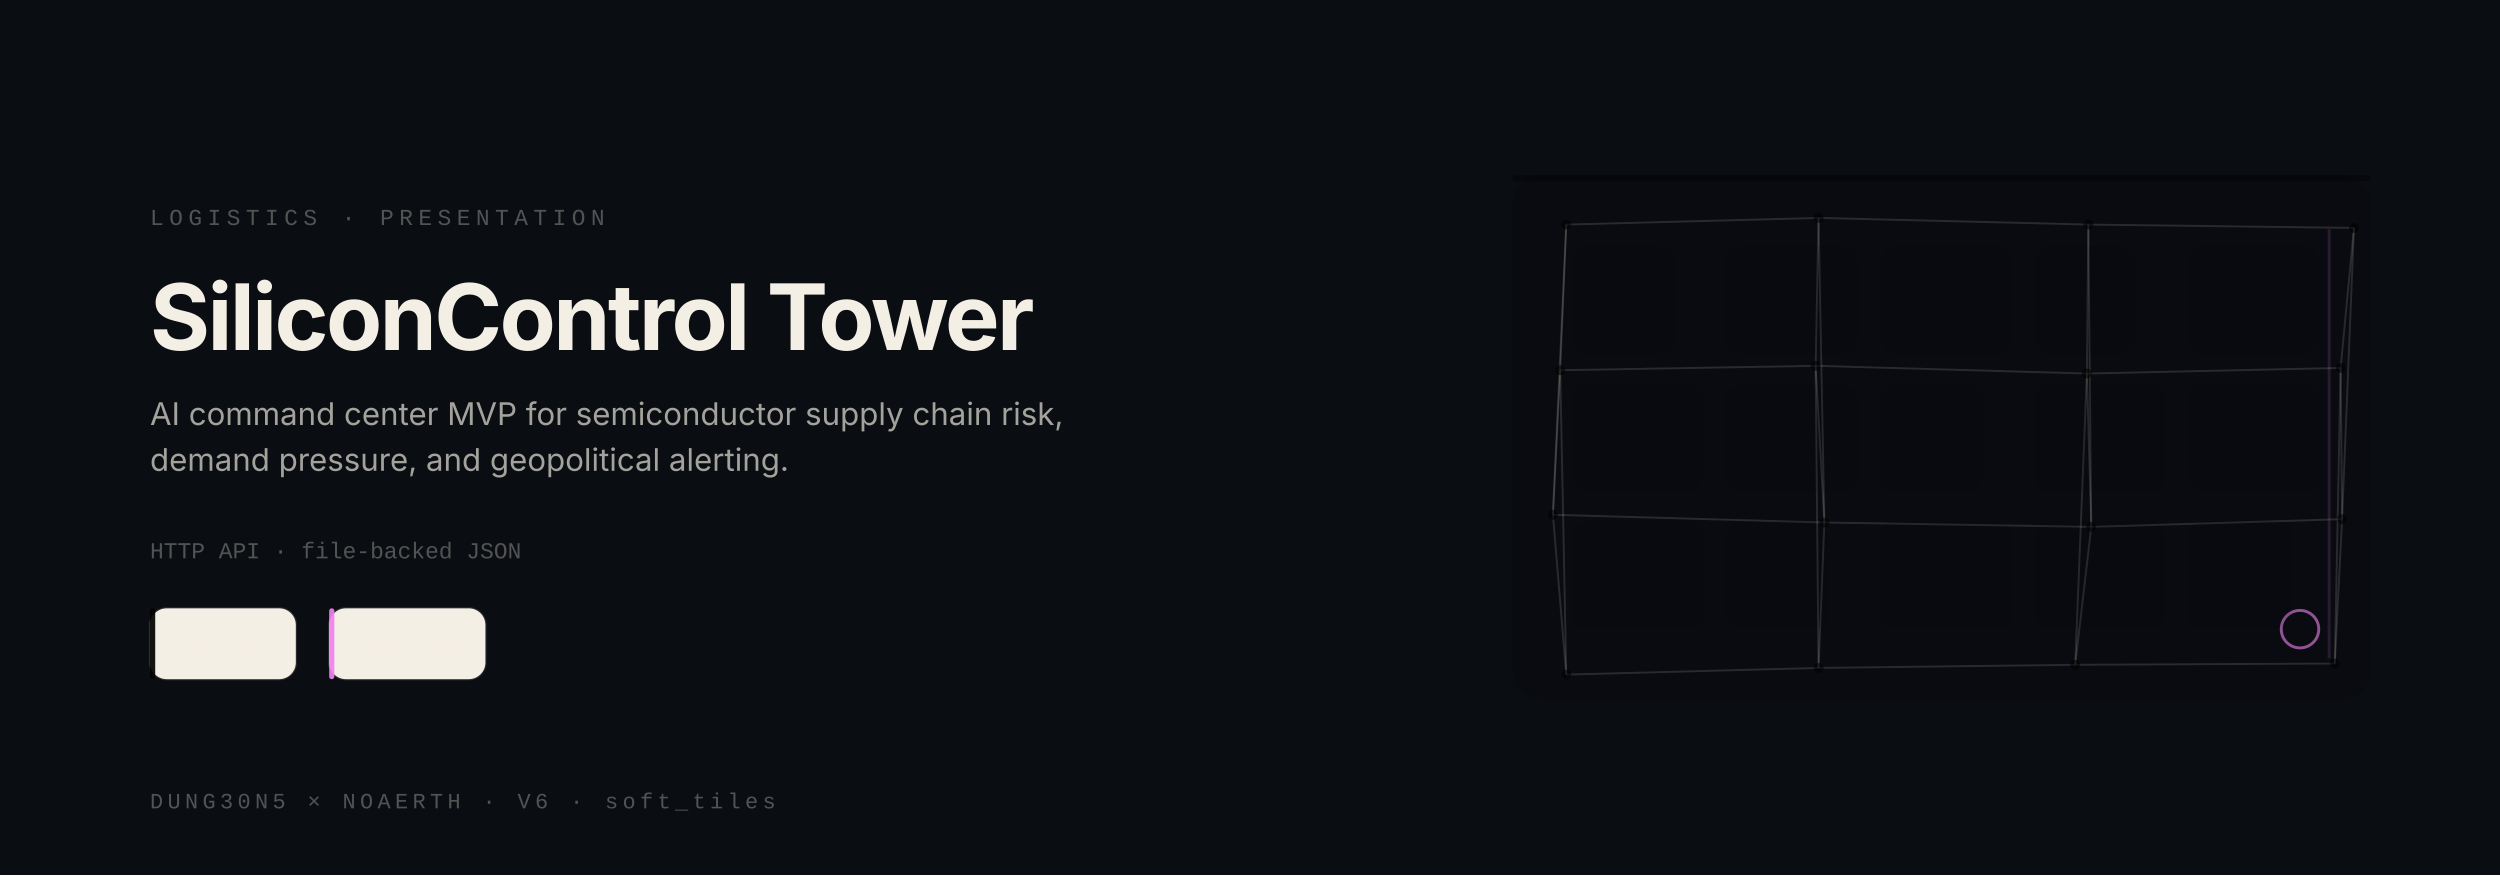
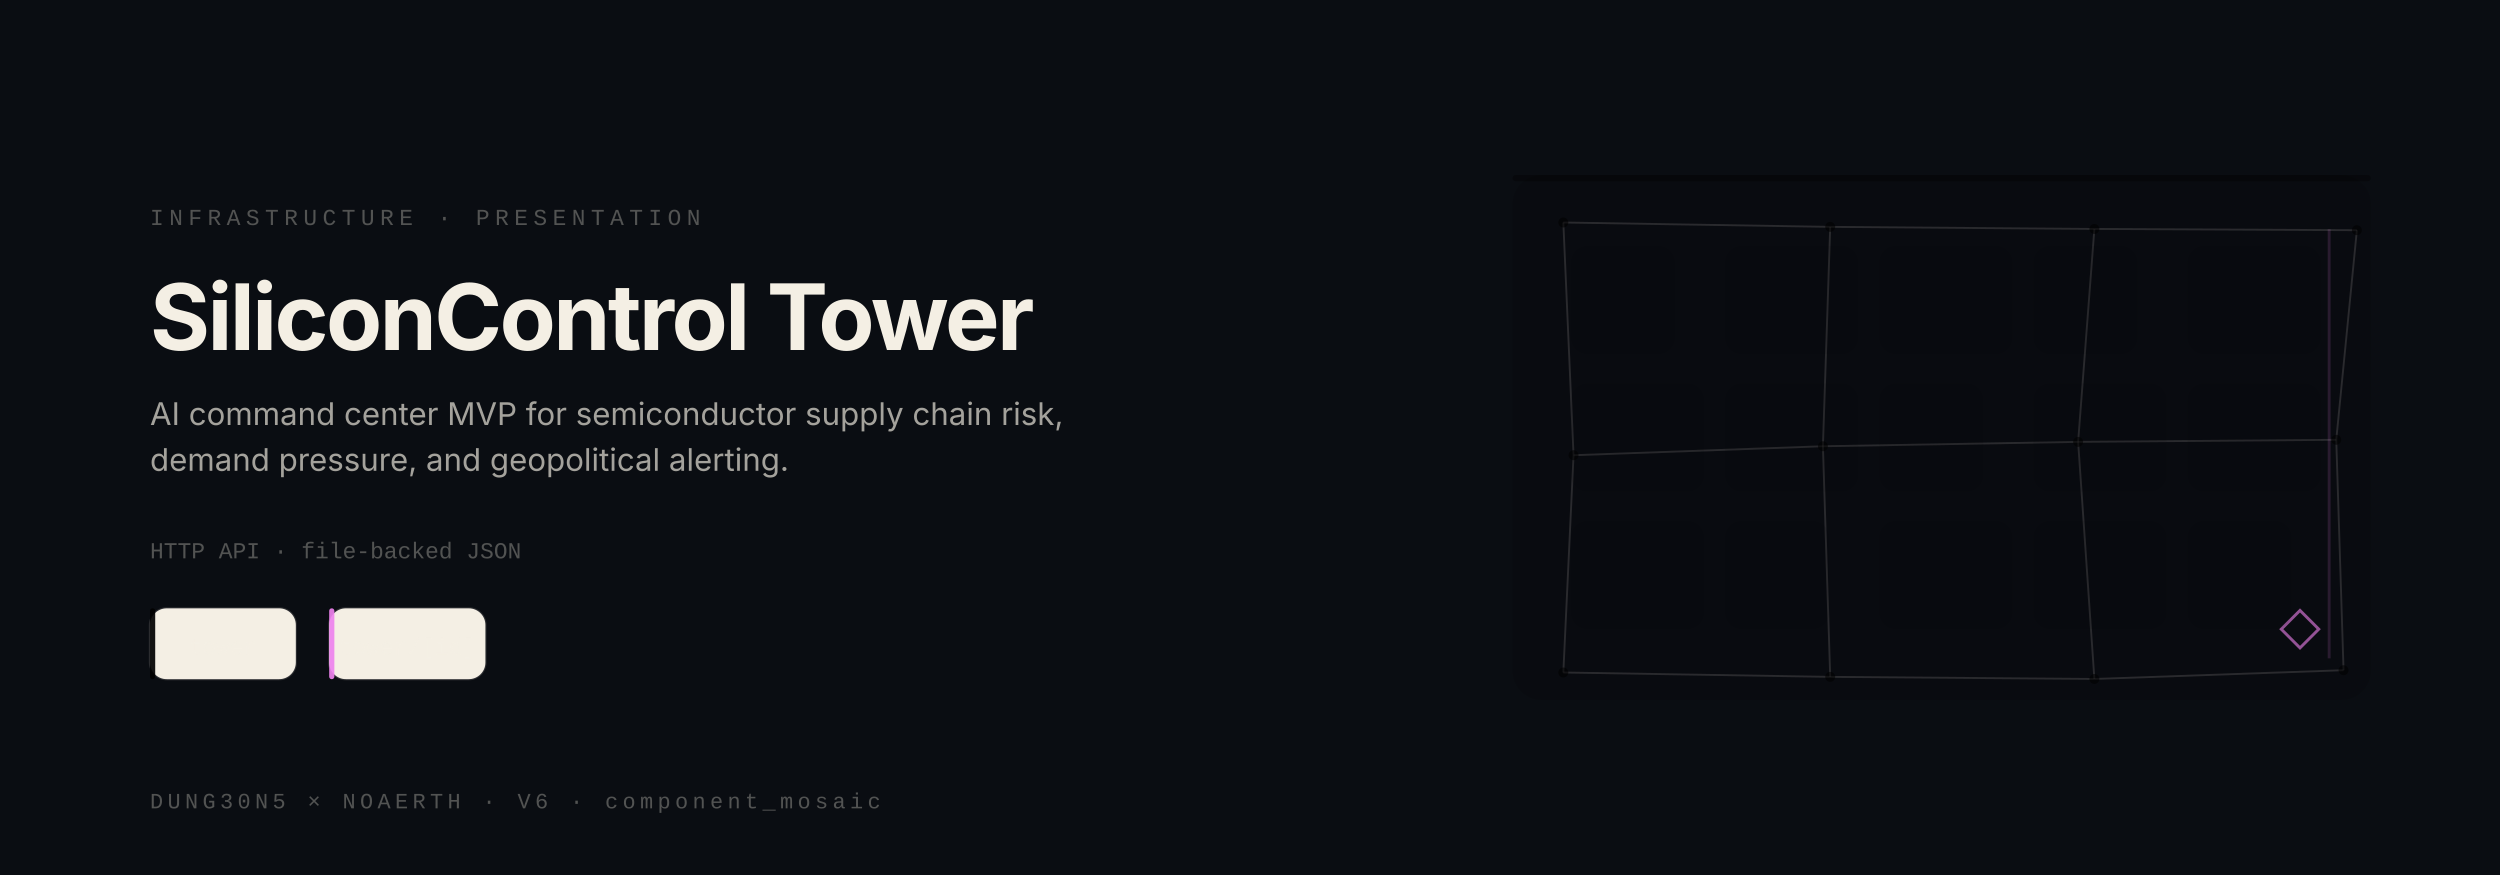
<svg xmlns="http://www.w3.org/2000/svg" viewBox="0 0 1200 420" width="1200" height="420" role="img" aria-label="SiliconControl Tower: a composed grid assembles and a sweep resolves it">
  <rect width="1200" height="420" fill="#0a0d12" />
-   <text x="72" y="108" font-family="ui-monospace, SFMono-Regular, Menlo, Monaco, Consolas, 'Liberation Mono', monospace" font-size="11" letter-spacing="2.6" fill="#f4efe44f">LOGISTICS · PRESENTATION</text>
+   <text x="72" y="108" font-family="ui-monospace, SFMono-Regular, Menlo, Monaco, Consolas, 'Liberation Mono', monospace" font-size="11" letter-spacing="2.6" fill="#f4efe44f">INFRASTRUCTURE · PRESENTATION</text>
  <text x="72" y="168" font-family="-apple-system, BlinkMacSystemFont, 'Segoe UI', Inter, Helvetica, Arial, sans-serif" font-size="44" font-weight="660" letter-spacing="-1.2" fill="#f4efe4">SiliconControl Tower</text>
  <text x="72" y="204" font-family="-apple-system, BlinkMacSystemFont, 'Segoe UI', Inter, Helvetica, Arial, sans-serif" font-size="15" fill="#f4efe4a8">AI command center MVP for semiconductor supply chain risk,</text>
  <text x="72" y="226" font-family="-apple-system, BlinkMacSystemFont, 'Segoe UI', Inter, Helvetica, Arial, sans-serif" font-size="15" fill="#f4efe4a8">demand pressure, and geopolitical alerting.</text>
  <text x="72" y="268" font-family="ui-monospace, SFMono-Regular, Menlo, Monaco, Consolas, 'Liberation Mono', monospace" font-size="11" fill="#f4efe44f">HTTP API · file-backed JSON</text>
  <rect x="72.0" y="292.0" width="70.0" height="34.0" rx="8" fill="#f4efe4" stroke="#f4efe424" stroke-width="1.1" />
  <rect x="72.0" y="292.0" width="2.5" height="34.0" rx="1.2" fill="mint" opacity="0.92" />
  <text x="107.0" y="314" font-family="ui-monospace, SFMono-Regular, Menlo, Monaco, Consolas, 'Liberation Mono', monospace" font-size="11" fill="#f4efe4" fill-opacity="0.82" text-anchor="middle">tower</text>
  <rect x="158.0" y="292.0" width="75.0" height="34.0" rx="8" fill="#f4efe4" stroke="#f4efe424" stroke-width="1.1" />
  <rect x="158.0" y="292.0" width="2.5" height="34.0" rx="1.2" fill="violet" opacity="0.92" />
  <text x="195.5" y="314" font-family="ui-monospace, SFMono-Regular, Menlo, Monaco, Consolas, 'Liberation Mono', monospace" font-size="11" fill="#f4efe4" fill-opacity="0.82" text-anchor="middle">tower/[id]</text>
  <rect x="726.0" y="84.0" width="412.0" height="252.0" rx="14" fill="mint" fill-opacity="0.12" />
  <rect x="729.0" y="87.0" width="406.0" height="246.0" rx="12" fill="none" stroke="mint" stroke-width="1" stroke-opacity="0.18" />
-   <line x1="751.8" y1="107.8" x2="872.9" y2="104.6" stroke="#f4efe424" stroke-width="0.9" />
-   <line x1="751.8" y1="107.8" x2="748.9" y2="177.7" stroke="#f4efe424" stroke-width="0.9" />
-   <line x1="751.8" y1="107.8" x2="745.4" y2="247.1" stroke="#f4efe424" stroke-width="0.9" />
-   <line x1="872.9" y1="104.6" x2="1002.4" y2="107.8" stroke="#f4efe424" stroke-width="0.9" />
-   <line x1="872.9" y1="104.6" x2="871.5" y2="175.6" stroke="#f4efe424" stroke-width="0.9" />
-   <line x1="872.9" y1="104.6" x2="875.7" y2="250.8" stroke="#f4efe424" stroke-width="0.9" />
-   <line x1="1002.4" y1="107.8" x2="1129.9" y2="109.4" stroke="#f4efe424" stroke-width="0.9" />
-   <line x1="1002.4" y1="107.8" x2="1001.7" y2="179.3" stroke="#f4efe424" stroke-width="0.9" />
-   <line x1="1002.4" y1="107.8" x2="1003.8" y2="252.9" stroke="#f4efe424" stroke-width="0.9" />
-   <line x1="1129.9" y1="109.4" x2="1123.5" y2="176.6" stroke="#f4efe424" stroke-width="0.9" />
-   <line x1="1129.9" y1="109.4" x2="1124.2" y2="249.2" stroke="#f4efe424" stroke-width="0.9" />
-   <line x1="748.9" y1="177.7" x2="871.5" y2="175.6" stroke="#f4efe424" stroke-width="0.9" />
-   <line x1="748.9" y1="177.7" x2="745.4" y2="247.1" stroke="#f4efe424" stroke-width="0.9" />
-   <line x1="748.9" y1="177.7" x2="751.8" y2="323.8" stroke="#f4efe424" stroke-width="0.9" />
-   <line x1="871.5" y1="175.6" x2="1001.7" y2="179.3" stroke="#f4efe424" stroke-width="0.9" />
-   <line x1="871.5" y1="175.6" x2="875.7" y2="250.8" stroke="#f4efe424" stroke-width="0.9" />
-   <line x1="871.5" y1="175.6" x2="872.9" y2="320.6" stroke="#f4efe424" stroke-width="0.9" />
-   <line x1="1001.7" y1="179.3" x2="1123.5" y2="176.6" stroke="#f4efe424" stroke-width="0.9" />
-   <line x1="1001.7" y1="179.3" x2="1003.8" y2="252.9" stroke="#f4efe424" stroke-width="0.9" />
-   <line x1="1001.7" y1="179.3" x2="996.1" y2="319.1" stroke="#f4efe424" stroke-width="0.9" />
-   <line x1="1123.5" y1="176.6" x2="1124.2" y2="249.2" stroke="#f4efe424" stroke-width="0.9" />
-   <line x1="1123.5" y1="176.6" x2="1120.7" y2="318.5" stroke="#f4efe424" stroke-width="0.9" />
-   <line x1="745.4" y1="247.1" x2="875.7" y2="250.8" stroke="#f4efe424" stroke-width="0.9" />
-   <line x1="745.4" y1="247.1" x2="751.8" y2="323.8" stroke="#f4efe424" stroke-width="0.9" />
-   <line x1="875.7" y1="250.8" x2="1003.8" y2="252.9" stroke="#f4efe424" stroke-width="0.9" />
-   <line x1="875.7" y1="250.8" x2="872.9" y2="320.6" stroke="#f4efe424" stroke-width="0.9" />
-   <line x1="1003.8" y1="252.9" x2="1124.2" y2="249.2" stroke="#f4efe424" stroke-width="0.9" />
-   <line x1="1003.8" y1="252.9" x2="996.1" y2="319.1" stroke="#f4efe424" stroke-width="0.9" />
-   <line x1="1124.2" y1="249.2" x2="1120.7" y2="318.5" stroke="#f4efe424" stroke-width="0.9" />
-   <line x1="751.8" y1="323.8" x2="872.9" y2="320.6" stroke="#f4efe424" stroke-width="0.9" />
-   <line x1="872.9" y1="320.6" x2="996.1" y2="319.1" stroke="#f4efe424" stroke-width="0.9" />
-   <line x1="996.1" y1="319.1" x2="1120.7" y2="318.5" stroke="#f4efe424" stroke-width="0.9" />
-   <circle cx="751.8" cy="107.8" r="2.4" fill="mint" opacity="0.55" />
-   <circle cx="872.9" cy="104.6" r="2.4" fill="mint" opacity="0.55" />
-   <circle cx="1002.4" cy="107.8" r="2.4" fill="mint" opacity="0.55" />
-   <circle cx="1129.9" cy="109.4" r="2.4" fill="mint" opacity="0.55" />
-   <circle cx="748.9" cy="177.7" r="2.4" fill="mint" opacity="0.55" />
-   <circle cx="871.5" cy="175.6" r="2.4" fill="mint" opacity="0.55" />
-   <circle cx="1001.7" cy="179.3" r="2.4" fill="mint" opacity="0.55" />
-   <circle cx="1123.5" cy="176.6" r="2.4" fill="mint" opacity="0.55" />
-   <circle cx="745.4" cy="247.1" r="2.4" fill="mint" opacity="0.55" />
-   <circle cx="875.7" cy="250.8" r="2.4" fill="mint" opacity="0.55" />
-   <circle cx="1003.8" cy="252.9" r="2.4" fill="mint" opacity="0.55" />
-   <circle cx="1124.2" cy="249.2" r="2.4" fill="mint" opacity="0.55" />
-   <circle cx="751.8" cy="323.8" r="2.4" fill="mint" opacity="0.55" />
-   <circle cx="872.9" cy="320.6" r="2.4" fill="mint" opacity="0.55" />
-   <circle cx="996.1" cy="319.1" r="2.4" fill="mint" opacity="0.55" />
-   <circle cx="1120.7" cy="318.5" r="2.4" fill="mint" opacity="0.55" />
+   <line x1="750.4" y1="106.8" x2="878.5" y2="108.9" stroke="#f4efe424" stroke-width="0.9" />
+   <line x1="750.4" y1="106.8" x2="755.3" y2="218.5" stroke="#f4efe424" stroke-width="0.9" />
+   <line x1="878.5" y1="108.9" x2="1005.3" y2="109.9" stroke="#f4efe424" stroke-width="0.9" />
+   <line x1="878.5" y1="108.9" x2="875.0" y2="214.2" stroke="#f4efe424" stroke-width="0.9" />
+   <line x1="1005.3" y1="109.9" x2="1131.3" y2="110.5" stroke="#f4efe424" stroke-width="0.9" />
+   <line x1="1005.3" y1="109.9" x2="997.5" y2="212.1" stroke="#f4efe424" stroke-width="0.9" />
+   <line x1="1131.3" y1="110.5" x2="1121.4" y2="211.1" stroke="#f4efe424" stroke-width="0.9" />
+   <line x1="755.3" y1="218.5" x2="875.0" y2="214.2" stroke="#f4efe424" stroke-width="0.9" />
+   <line x1="755.3" y1="218.5" x2="750.4" y2="322.8" stroke="#f4efe424" stroke-width="0.9" />
+   <line x1="875.0" y1="214.2" x2="997.5" y2="212.1" stroke="#f4efe424" stroke-width="0.9" />
+   <line x1="875.0" y1="214.2" x2="878.5" y2="324.9" stroke="#f4efe424" stroke-width="0.9" />
+   <line x1="997.5" y1="212.1" x2="1121.4" y2="211.1" stroke="#f4efe424" stroke-width="0.9" />
+   <line x1="997.5" y1="212.1" x2="1005.3" y2="325.9" stroke="#f4efe424" stroke-width="0.9" />
+   <line x1="1121.4" y1="211.1" x2="1124.9" y2="321.7" stroke="#f4efe424" stroke-width="0.9" />
+   <line x1="750.4" y1="322.8" x2="878.5" y2="324.9" stroke="#f4efe424" stroke-width="0.9" />
+   <line x1="878.5" y1="324.9" x2="1005.3" y2="325.9" stroke="#f4efe424" stroke-width="0.9" />
+   <line x1="1005.3" y1="325.9" x2="1124.9" y2="321.7" stroke="#f4efe424" stroke-width="0.9" />
+   <circle cx="750.4" cy="106.8" r="2.4" fill="mint" opacity="0.55" />
+   <circle cx="878.5" cy="108.9" r="2.4" fill="mint" opacity="0.55" />
+   <circle cx="1005.3" cy="109.9" r="2.4" fill="mint" opacity="0.55" />
+   <circle cx="1131.3" cy="110.5" r="2.4" fill="mint" opacity="0.55" />
+   <circle cx="755.3" cy="218.5" r="2.4" fill="mint" opacity="0.55" />
+   <circle cx="875.0" cy="214.2" r="2.4" fill="mint" opacity="0.55" />
+   <circle cx="997.5" cy="212.1" r="2.4" fill="mint" opacity="0.55" />
+   <circle cx="1121.4" cy="211.1" r="2.4" fill="mint" opacity="0.55" />
+   <circle cx="750.4" cy="322.8" r="2.4" fill="mint" opacity="0.55" />
+   <circle cx="878.5" cy="324.9" r="2.4" fill="mint" opacity="0.55" />
+   <circle cx="1005.3" cy="325.9" r="2.4" fill="mint" opacity="0.55" />
+   <circle cx="1124.9" cy="321.7" r="2.4" fill="mint" opacity="0.55" />
  <rect x="726.0" y="84.0" width="412.0" height="3" rx="1.5" fill="mint" opacity="0.35" />
-   <circle cx="1104.0" cy="302.0" r="9" fill="none" stroke="violet" stroke-width="1.4" opacity="0.6" />
+   <path d="M1095.0 302.0 l9 -9 l9 9 l-9 9 z" fill="none" stroke="violet" stroke-width="1.4" opacity="0.6" />
  <rect x="754" y="118" width="50" height="52" rx="8" fill="mint" fill-opacity="0.08" stroke="mint" stroke-width="1" stroke-opacity="0.4" opacity="0.85" />
  <rect x="828" y="118" width="64" height="52" rx="8" fill="mint" fill-opacity="0.08" stroke="mint" stroke-width="1" stroke-opacity="0.4" opacity="0.85" />
  <rect x="902" y="118" width="64" height="52" rx="8" fill="mint" fill-opacity="0.08" stroke="mint" stroke-width="1" stroke-opacity="0.4" opacity="0.85" />
  <rect x="976" y="118" width="50" height="52" rx="8" fill="mint" fill-opacity="0.08" stroke="mint" stroke-width="1" stroke-opacity="0.4" opacity="0.85" />
  <rect x="1050" y="118" width="64" height="52" rx="8" fill="mint" fill-opacity="0.08" stroke="mint" stroke-width="1" stroke-opacity="0.4" opacity="0.85" />
  <rect x="754" y="184" width="64" height="52" rx="8" fill="mint" fill-opacity="0.08" stroke="mint" stroke-width="1" stroke-opacity="0.4" opacity="0.85" />
  <rect x="828" y="184" width="64" height="52" rx="8" fill="mint" fill-opacity="0.08" stroke="mint" stroke-width="1" stroke-opacity="0.4" opacity="0.85" />
  <rect x="902" y="184" width="50" height="52" rx="8" fill="mint" fill-opacity="0.08" stroke="mint" stroke-width="1" stroke-opacity="0.4" opacity="0.85" />
  <rect x="976" y="184" width="64" height="52" rx="8" fill="mint" fill-opacity="0.08" stroke="mint" stroke-width="1" stroke-opacity="0.4" opacity="0.85" />
  <rect x="1050" y="184" width="64" height="52" rx="8" fill="mint" fill-opacity="0.08" stroke="mint" stroke-width="1" stroke-opacity="0.4" opacity="0.85" />
  <rect x="754" y="250" width="64" height="52" rx="8" fill="mint" fill-opacity="0.08" stroke="mint" stroke-width="1" stroke-opacity="0.4" opacity="0.85" />
  <rect x="828" y="250" width="50" height="52" rx="8" fill="mint" fill-opacity="0.08" stroke="mint" stroke-width="1" stroke-opacity="0.4" opacity="0.85" />
  <rect x="902" y="250" width="64" height="52" rx="8" fill="mint" fill-opacity="0.08" stroke="mint" stroke-width="1" stroke-opacity="0.4" opacity="0.85" />
  <rect x="976" y="250" width="64" height="52" rx="8" fill="mint" fill-opacity="0.08" stroke="mint" stroke-width="1" stroke-opacity="0.4" opacity="0.85" />
  <rect x="1050" y="250" width="50" height="52" rx="8" fill="mint" fill-opacity="0.08" stroke="mint" stroke-width="1" stroke-opacity="0.4" opacity="0.85" />
  <line x1="1118" y1="110" x2="1118" y2="316" stroke="violet" stroke-width="1.4" opacity="0.14" />
-   <text x="72" y="388" font-family="ui-monospace, SFMono-Regular, Menlo, Monaco, Consolas, 'Liberation Mono', monospace" font-size="10.5" letter-spacing="2.1" fill="#f4efe44f">DUNG30N5 × NOAERTH · V6 · soft_tiles</text>
+   <text x="72" y="388" font-family="ui-monospace, SFMono-Regular, Menlo, Monaco, Consolas, 'Liberation Mono', monospace" font-size="10.5" letter-spacing="2.1" fill="#f4efe44f">DUNG30N5 × NOAERTH · V6 · component_mosaic</text>
</svg>
